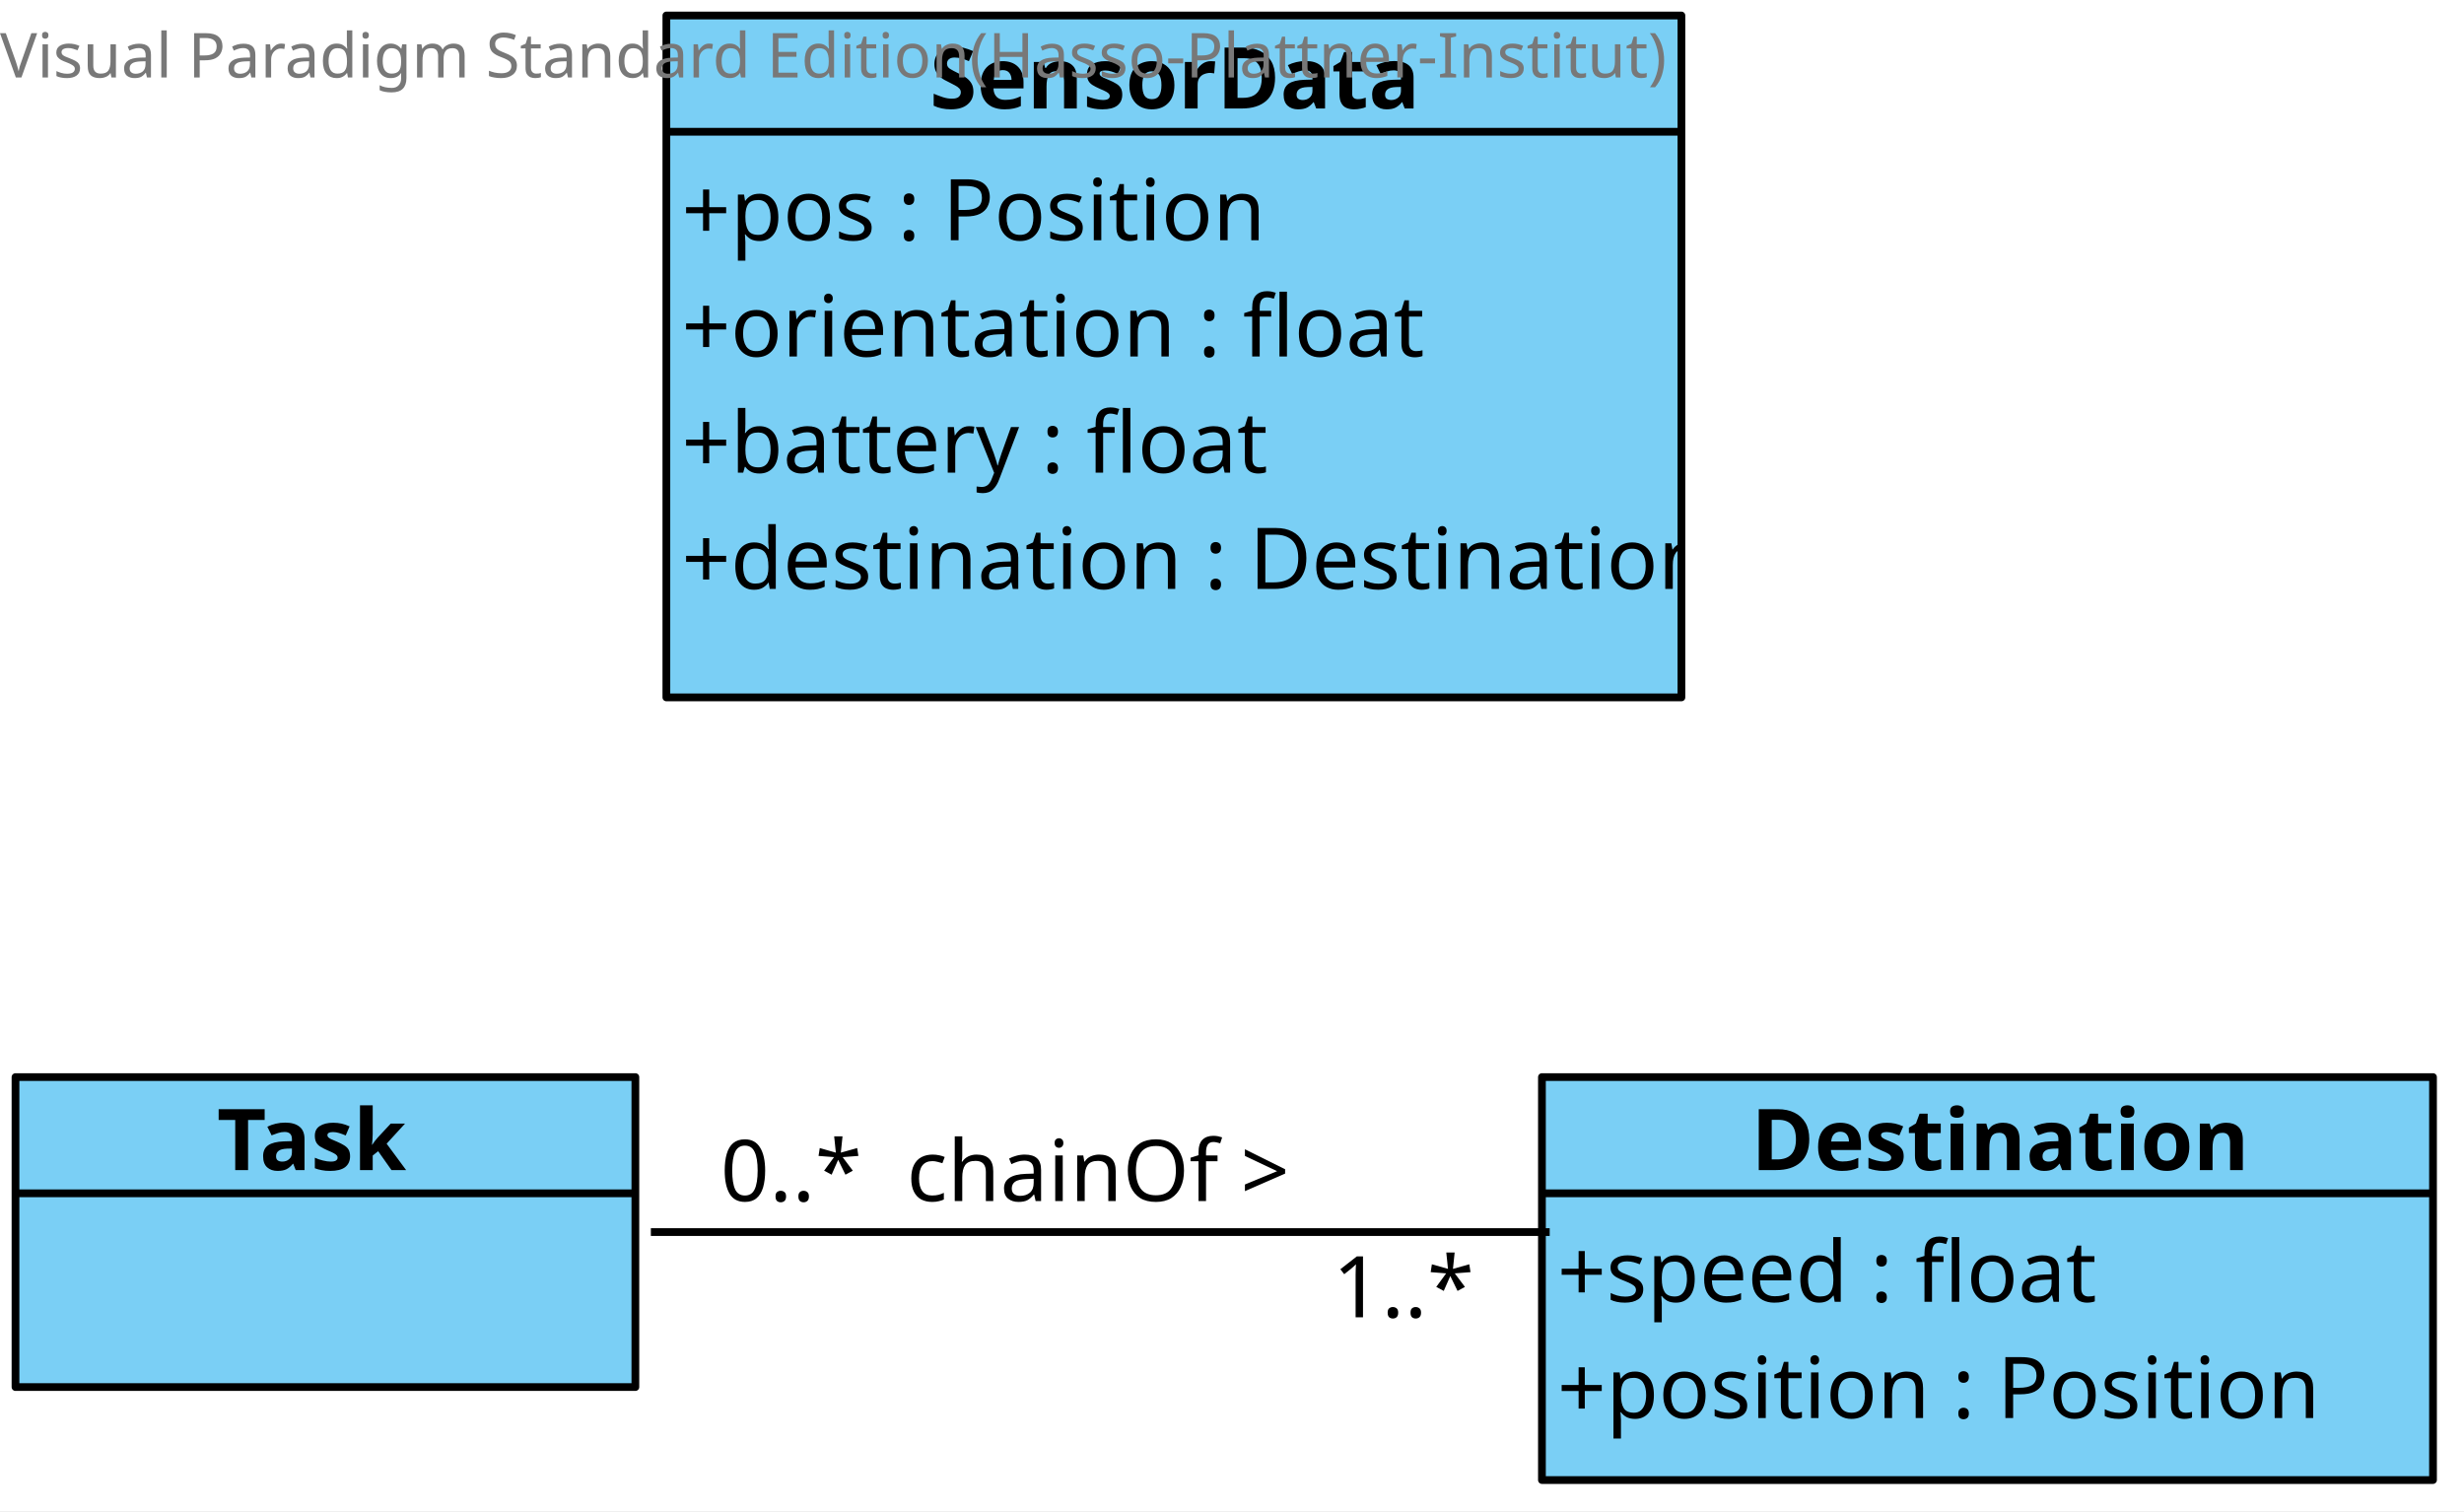
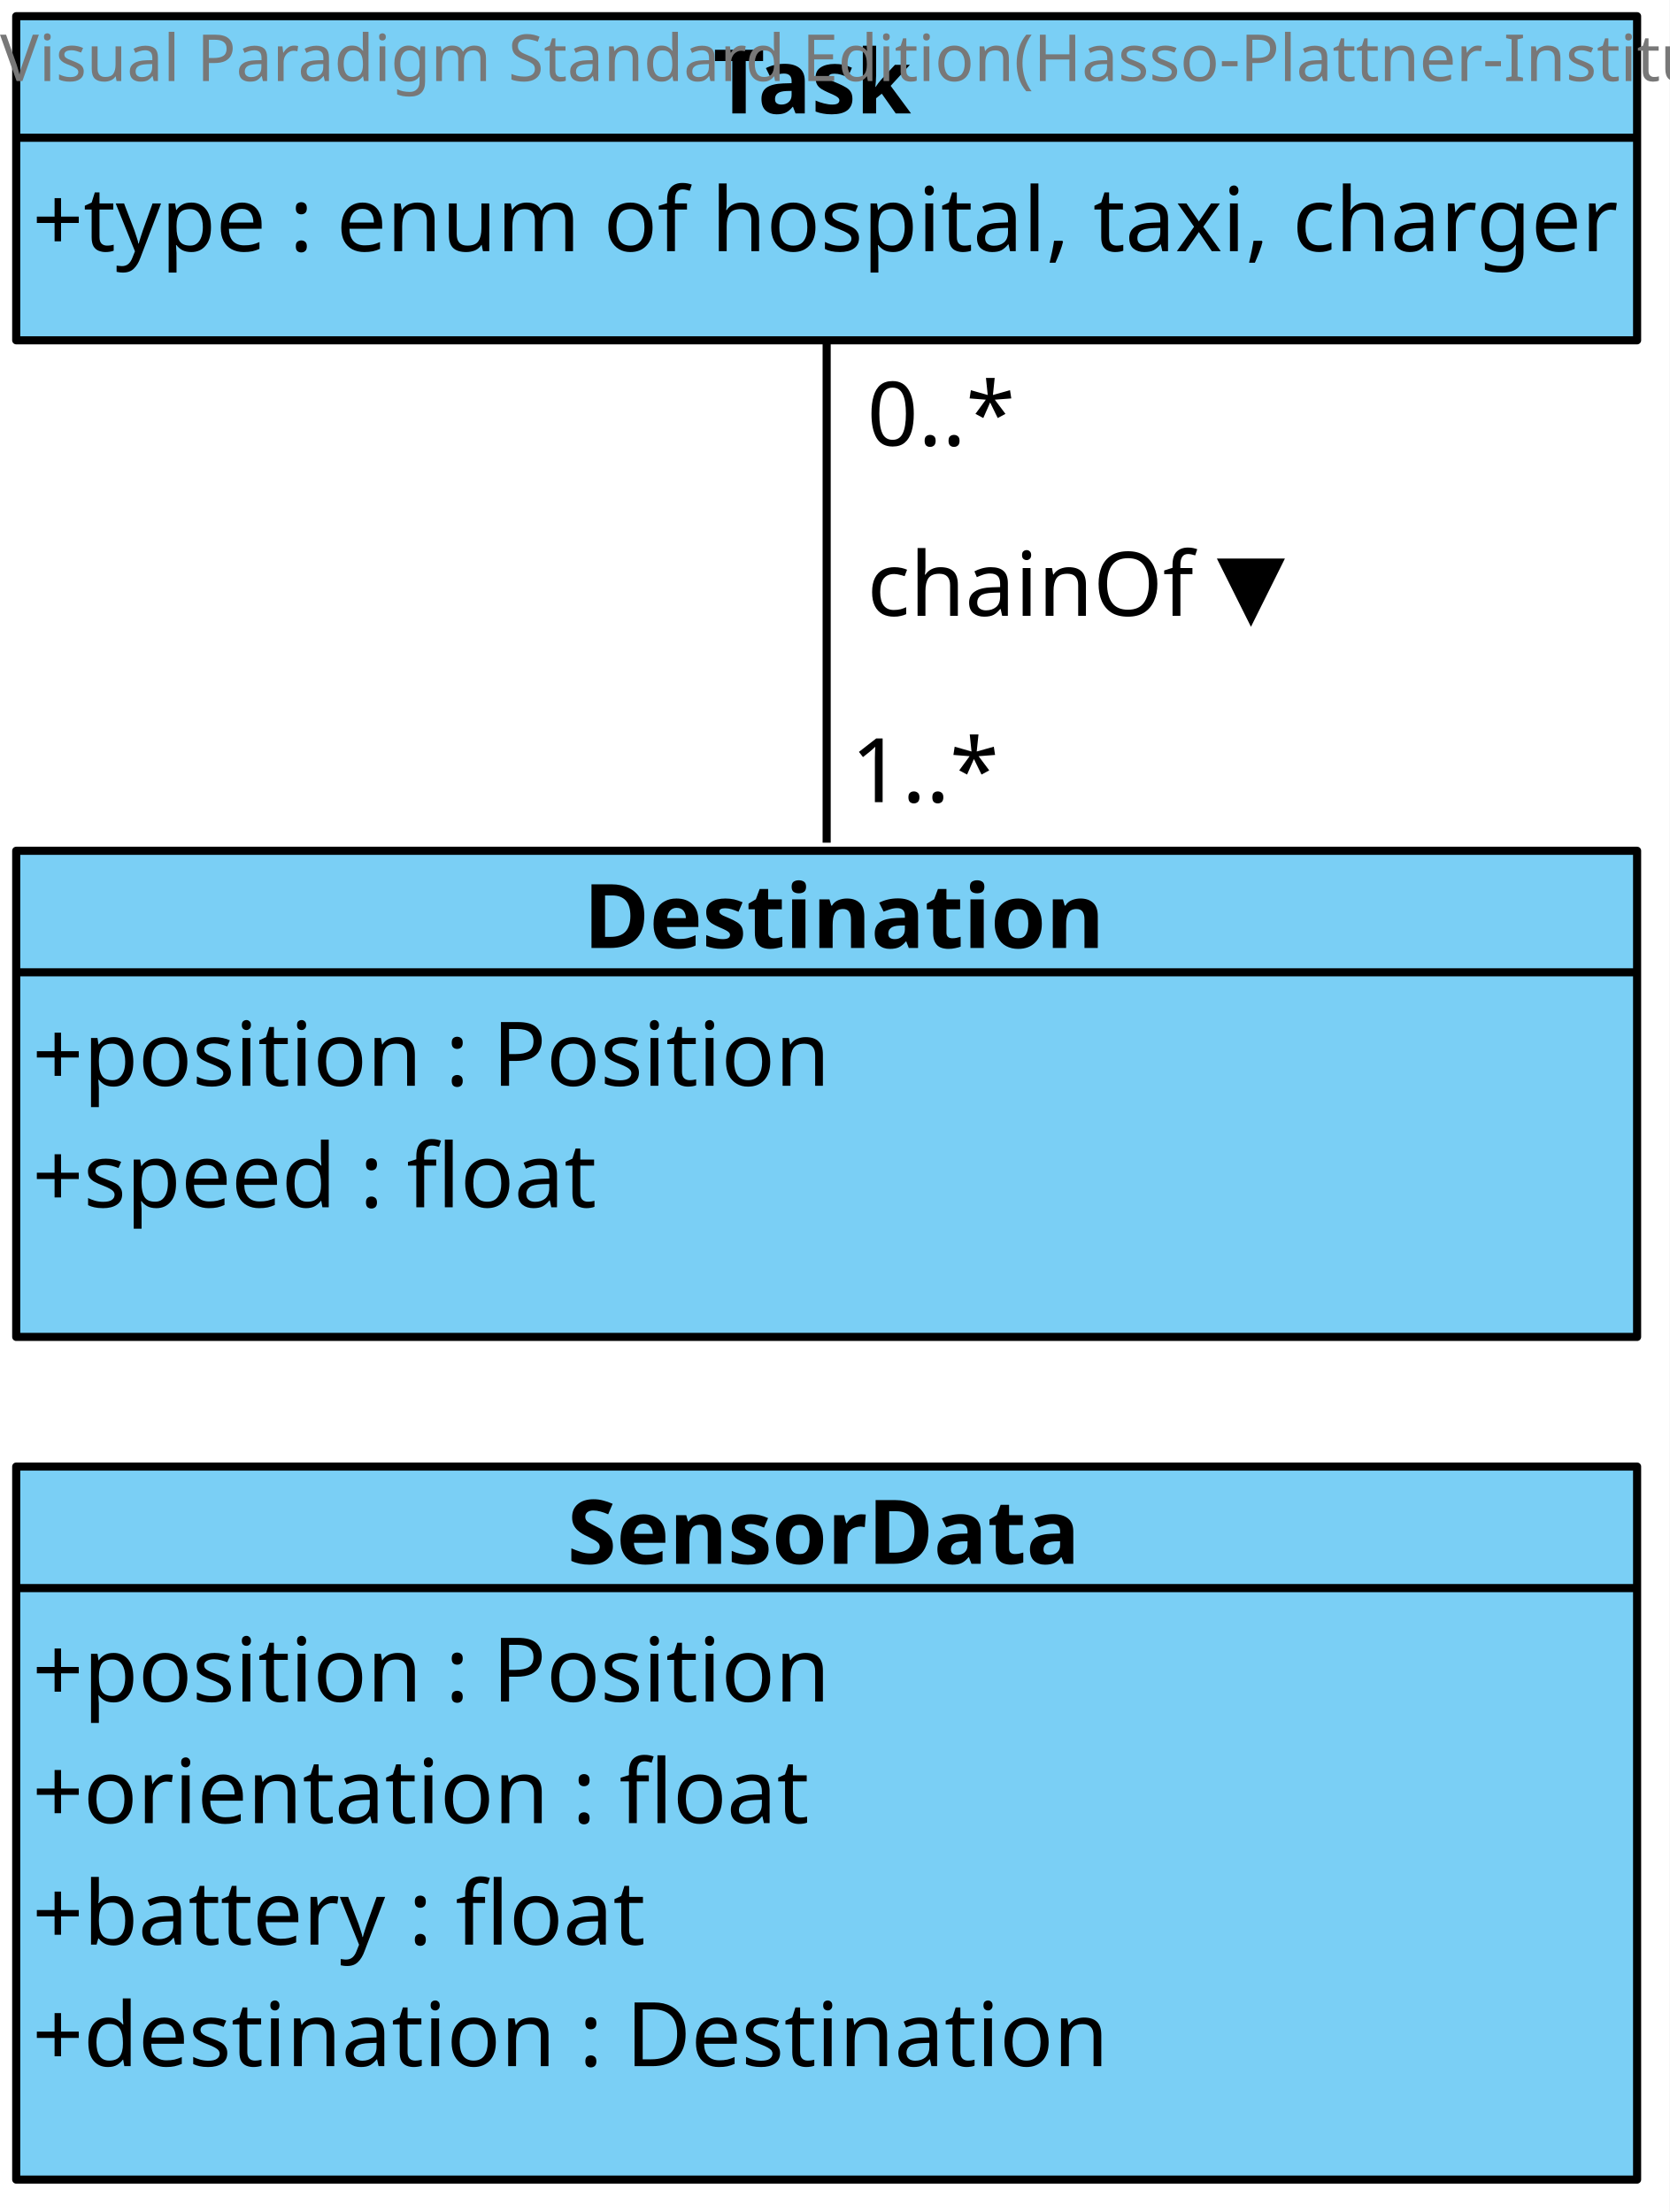
- <svg xmlns="http://www.w3.org/2000/svg" fill-opacity="0" color-rendering="auto" color-interpolation="auto" text-rendering="auto" stroke="rgb(0,0,0)" stroke-linecap="square" width="318" stroke-miterlimit="10" shape-rendering="auto" stroke-opacity="0" fill="rgb(0,0,0)" stroke-dasharray="none" font-weight="normal" stroke-width="1" height="195" font-family="'Dialog'" font-style="normal" stroke-linejoin="miter" font-size="12" stroke-dashoffset="0" image-rendering="auto">
+ <svg xmlns="http://www.w3.org/2000/svg" fill-opacity="0" color-rendering="auto" color-interpolation="auto" text-rendering="auto" stroke="rgb(0,0,0)" stroke-linecap="square" width="206" stroke-miterlimit="10" shape-rendering="auto" stroke-opacity="0" fill="rgb(0,0,0)" stroke-dasharray="none" font-weight="normal" stroke-width="1" height="273" font-family="'Dialog'" font-style="normal" stroke-linejoin="miter" font-size="12" stroke-dashoffset="0" image-rendering="auto">
  <defs id="genericDefs" />
  <g>
    <defs id="defs1">
      <clipPath clipPathUnits="userSpaceOnUse" id="clipPath1">
-         <path d="M-7 -7 L126 -7 L126 63 L-7 63 L-7 -7 Z" />
+         <path d="M-7 -7 L211 -7 L211 71 L-7 71 L-7 -7 Z" />
      </clipPath>
      <clipPath clipPathUnits="userSpaceOnUse" id="clipPath2">
-         <path d="M0 0 L0 37 L115 37 L115 0 Z" />
+         <path d="M0 0 L0 45 L200 45 L200 0 Z" />
      </clipPath>
      <clipPath clipPathUnits="userSpaceOnUse" id="clipPath3">
-         <path d="M0 0 L0 15 L115 15 L115 0 Z" />
+         <path d="M0 0 L0 15 L200 15 L200 0 Z" />
      </clipPath>
      <clipPath clipPathUnits="userSpaceOnUse" id="clipPath4">
-         <path d="M-7 -7 L142 -7 L142 99 L-7 99 L-7 -7 Z" />
+         <path d="M-7 -7 L211 -7 L211 99 L-7 99 L-7 -7 Z" />
      </clipPath>
      <clipPath clipPathUnits="userSpaceOnUse" id="clipPath5">
-         <path d="M0 0 L0 73 L131 73 L131 0 Z" />
+         <path d="M0 0 L0 73 L200 73 L200 0 Z" />
      </clipPath>
      <clipPath clipPathUnits="userSpaceOnUse" id="clipPath6">
-         <path d="M0 0 L0 15 L131 15 L131 0 Z" />
+         <path d="M-7 -7 L211 -7 L211 51 L-7 51 L-7 -7 Z" />
      </clipPath>
      <clipPath clipPathUnits="userSpaceOnUse" id="clipPath7">
-         <path d="M-7 -7 L91 -7 L91 51 L-7 51 L-7 -7 Z" />
+         <path d="M0 0 L0 25 L200 25 L200 0 Z" />
      </clipPath>
      <clipPath clipPathUnits="userSpaceOnUse" id="clipPath8">
-         <path d="M0 0 L0 25 L80 25 L80 0 Z" />
+         <path d="M-7 -7 L41 -7 L41 31 L-7 31 L-7 -7 Z" />
      </clipPath>
      <clipPath clipPathUnits="userSpaceOnUse" id="clipPath9">
-         <path d="M0 0 L0 15 L80 15 L80 0 Z" />
+         <path d="M0 0 L0 20 L30 20 L30 0 Z" />
      </clipPath>
      <clipPath clipPathUnits="userSpaceOnUse" id="clipPath10">
-         <path d="M-7 -7 L48 -7 L48 26 L-7 26 L-7 -7 Z" />
+         <path d="M-7 -7 L39 -7 L39 31 L-7 31 L-7 -7 Z" />
      </clipPath>
      <clipPath clipPathUnits="userSpaceOnUse" id="clipPath11">
-         <path d="M0 0 L0 15 L37 15 L37 0 Z" />
+         <path d="M0 0 L0 20 L28 20 L28 0 Z" />
      </clipPath>
      <clipPath clipPathUnits="userSpaceOnUse" id="clipPath12">
-         <path d="M0 0 L203 0 L203 87 L0 87 L0 0 Z" />
+         <path d="M0 0 L204 0 L204 266 L0 266 L0 0 Z" />
      </clipPath>
      <clipPath clipPathUnits="userSpaceOnUse" id="clipPath13">
-         <path d="M-67 -15 L134 -15 L134 30 L-67 30 L-67 -15 Z" />
+         <path d="M-63 -20 L126 -20 L126 40 L-63 40 L-63 -20 Z" />
      </clipPath>
    </defs>
    <g fill="white" text-rendering="geometricPrecision" fill-opacity="1" stroke-opacity="1" stroke="white">
-       <rect x="0" width="318" height="195" y="0" stroke="none" />
+       <rect x="0" width="206" height="273" y="0" stroke="none" />
    </g>
-     <g font-size="11" transform="translate(199,139)" fill-opacity="1" fill="rgb(122,207,245)" text-rendering="geometricPrecision" font-family="sans-serif" stroke="rgb(122,207,245)" font-weight="bold" stroke-opacity="1">
-       <rect x="0" width="115" height="52" y="0" clip-path="url(#clipPath1)" stroke="none" />
+     <g font-size="11" transform="translate(2,105)" fill-opacity="1" fill="rgb(122,207,245)" text-rendering="geometricPrecision" font-family="sans-serif" stroke="rgb(122,207,245)" font-weight="bold" stroke-opacity="1">
+       <rect x="0" width="200" height="60" y="0" clip-path="url(#clipPath1)" stroke="none" />
    </g>
-     <g stroke-linecap="butt" font-size="11" transform="translate(199,139)" fill-opacity="1" fill="black" text-rendering="geometricPrecision" font-family="sans-serif" stroke-linejoin="round" stroke="black" font-weight="bold" stroke-opacity="1" stroke-miterlimit="0">
-       <rect fill="none" x="0" width="115" height="52" y="0" clip-path="url(#clipPath1)" />
-       <line y2="15" fill="none" x1="0" clip-path="url(#clipPath1)" x2="115" y1="15" />
+     <g stroke-linecap="butt" font-size="11" transform="translate(2,105)" fill-opacity="1" fill="black" text-rendering="geometricPrecision" font-family="sans-serif" stroke-linejoin="round" stroke="black" font-weight="bold" stroke-opacity="1" stroke-miterlimit="0">
+       <rect fill="none" x="0" width="200" height="60" y="0" clip-path="url(#clipPath1)" />
+       <line y2="15" fill="none" x1="0" clip-path="url(#clipPath1)" x2="200" y1="15" />
    </g>
-     <g font-size="11" transform="matrix(1,0,0,1,199,154)" fill-opacity="1" fill="black" text-rendering="geometricPrecision" font-family="sans-serif" stroke="black" stroke-opacity="1">
-       <text x="2" xml:space="preserve" y="14" clip-path="url(#clipPath2)" stroke="none">+speed : float</text>
+     <g font-size="11" transform="matrix(1,0,0,1,2,120)" fill-opacity="1" fill="black" text-rendering="geometricPrecision" font-family="sans-serif" stroke="black" stroke-opacity="1">
+       <text x="2" xml:space="preserve" y="14" clip-path="url(#clipPath2)" stroke="none">+position : Position</text>
    </g>
-     <g font-size="11" transform="matrix(1,0,0,1,199,154)" fill-opacity="1" fill="black" text-rendering="geometricPrecision" font-family="sans-serif" stroke="black" stroke-opacity="1">
-       <text x="2" xml:space="preserve" y="29" clip-path="url(#clipPath2)" stroke="none">+position : Position</text>
+     <g font-size="11" transform="matrix(1,0,0,1,2,120)" fill-opacity="1" fill="black" text-rendering="geometricPrecision" font-family="sans-serif" stroke="black" stroke-opacity="1">
+       <text x="2" xml:space="preserve" y="29" clip-path="url(#clipPath2)" stroke="none">+speed : float</text>
    </g>
-     <g font-size="11" transform="translate(199,139)" fill-opacity="1" fill="black" text-rendering="geometricPrecision" font-family="sans-serif" stroke="black" font-weight="bold" stroke-opacity="1">
-       <text x="27" xml:space="preserve" y="12" clip-path="url(#clipPath3)" stroke="none">Destination</text>
+     <g font-size="11" transform="translate(2,105)" fill-opacity="1" fill="black" text-rendering="geometricPrecision" font-family="sans-serif" stroke="black" font-weight="bold" stroke-opacity="1">
+       <text x="70" xml:space="preserve" y="12" clip-path="url(#clipPath3)" stroke="none">Destination</text>
    </g>
-     <g font-size="11" transform="translate(86,2)" fill-opacity="1" fill="rgb(122,207,245)" text-rendering="geometricPrecision" font-family="sans-serif" stroke="rgb(122,207,245)" font-weight="bold" stroke-opacity="1">
-       <rect x="0" width="131" height="88" y="0" clip-path="url(#clipPath4)" stroke="none" />
+     <g font-size="11" transform="translate(2,181)" fill-opacity="1" fill="rgb(122,207,245)" text-rendering="geometricPrecision" font-family="sans-serif" stroke="rgb(122,207,245)" font-weight="bold" stroke-opacity="1">
+       <rect x="0" width="200" height="88" y="0" clip-path="url(#clipPath4)" stroke="none" />
    </g>
-     <g stroke-linecap="butt" font-size="11" transform="translate(86,2)" fill-opacity="1" fill="black" text-rendering="geometricPrecision" font-family="sans-serif" stroke-linejoin="round" stroke="black" font-weight="bold" stroke-opacity="1" stroke-miterlimit="0">
-       <rect fill="none" x="0" width="131" height="88" y="0" clip-path="url(#clipPath4)" />
-       <line y2="15" fill="none" x1="0" clip-path="url(#clipPath4)" x2="131" y1="15" />
+     <g stroke-linecap="butt" font-size="11" transform="translate(2,181)" fill-opacity="1" fill="black" text-rendering="geometricPrecision" font-family="sans-serif" stroke-linejoin="round" stroke="black" font-weight="bold" stroke-opacity="1" stroke-miterlimit="0">
+       <rect fill="none" x="0" width="200" height="88" y="0" clip-path="url(#clipPath4)" />
+       <line y2="15" fill="none" x1="0" clip-path="url(#clipPath4)" x2="200" y1="15" />
    </g>
-     <g font-size="11" transform="matrix(1,0,0,1,86,17)" fill-opacity="1" fill="black" text-rendering="geometricPrecision" font-family="sans-serif" stroke="black" stroke-opacity="1">
-       <text x="2" xml:space="preserve" y="14" clip-path="url(#clipPath5)" stroke="none">+pos : Position</text>
+     <g font-size="11" transform="matrix(1,0,0,1,2,196)" fill-opacity="1" fill="black" text-rendering="geometricPrecision" font-family="sans-serif" stroke="black" stroke-opacity="1">
+       <text x="2" xml:space="preserve" y="14" clip-path="url(#clipPath5)" stroke="none">+position : Position</text>
    </g>
-     <g font-size="11" transform="matrix(1,0,0,1,86,17)" fill-opacity="1" fill="black" text-rendering="geometricPrecision" font-family="sans-serif" stroke="black" stroke-opacity="1">
+     <g font-size="11" transform="matrix(1,0,0,1,2,196)" fill-opacity="1" fill="black" text-rendering="geometricPrecision" font-family="sans-serif" stroke="black" stroke-opacity="1">
      <text x="2" xml:space="preserve" y="29" clip-path="url(#clipPath5)" stroke="none">+orientation : float</text>
    </g>
-     <g font-size="11" transform="matrix(1,0,0,1,86,17)" fill-opacity="1" fill="black" text-rendering="geometricPrecision" font-family="sans-serif" stroke="black" stroke-opacity="1">
+     <g font-size="11" transform="matrix(1,0,0,1,2,196)" fill-opacity="1" fill="black" text-rendering="geometricPrecision" font-family="sans-serif" stroke="black" stroke-opacity="1">
      <text x="2" xml:space="preserve" y="44" clip-path="url(#clipPath5)" stroke="none">+battery : float</text>
    </g>
-     <g font-size="11" transform="matrix(1,0,0,1,86,17)" fill-opacity="1" fill="black" text-rendering="geometricPrecision" font-family="sans-serif" stroke="black" stroke-opacity="1">
+     <g font-size="11" transform="matrix(1,0,0,1,2,196)" fill-opacity="1" fill="black" text-rendering="geometricPrecision" font-family="sans-serif" stroke="black" stroke-opacity="1">
      <text x="2" xml:space="preserve" y="59" clip-path="url(#clipPath5)" stroke="none">+destination : Destination</text>
    </g>
-     <g font-size="11" transform="translate(86,2)" fill-opacity="1" fill="black" text-rendering="geometricPrecision" font-family="sans-serif" stroke="black" font-weight="bold" stroke-opacity="1">
-       <text x="34" xml:space="preserve" y="12" clip-path="url(#clipPath6)" stroke="none">SensorData</text>
+     <g font-size="11" transform="translate(2,181)" fill-opacity="1" fill="black" text-rendering="geometricPrecision" font-family="sans-serif" stroke="black" font-weight="bold" stroke-opacity="1">
+       <text x="68" xml:space="preserve" y="12" clip-path="url(#clipPath3)" stroke="none">SensorData</text>
    </g>
-     <g font-size="11" transform="translate(2,139)" fill-opacity="1" fill="rgb(122,207,245)" text-rendering="geometricPrecision" font-family="sans-serif" stroke="rgb(122,207,245)" font-weight="bold" stroke-opacity="1">
-       <rect x="0" width="80" height="40" y="0" clip-path="url(#clipPath7)" stroke="none" />
+     <g font-size="11" transform="translate(2,2)" fill-opacity="1" fill="rgb(122,207,245)" text-rendering="geometricPrecision" font-family="sans-serif" stroke="rgb(122,207,245)" font-weight="bold" stroke-opacity="1">
+       <rect x="0" width="200" height="40" y="0" clip-path="url(#clipPath6)" stroke="none" />
    </g>
-     <g stroke-linecap="butt" font-size="11" transform="translate(2,139)" fill-opacity="1" fill="black" text-rendering="geometricPrecision" font-family="sans-serif" stroke-linejoin="round" stroke="black" font-weight="bold" stroke-opacity="1" stroke-miterlimit="0">
-       <rect fill="none" x="0" width="80" height="40" y="0" clip-path="url(#clipPath7)" />
-       <line y2="15" fill="none" x1="0" clip-path="url(#clipPath7)" x2="80" y1="15" />
+     <g stroke-linecap="butt" font-size="11" transform="translate(2,2)" fill-opacity="1" fill="black" text-rendering="geometricPrecision" font-family="sans-serif" stroke-linejoin="round" stroke="black" font-weight="bold" stroke-opacity="1" stroke-miterlimit="0">
+       <rect fill="none" x="0" width="200" height="40" y="0" clip-path="url(#clipPath6)" />
+       <line y2="15" fill="none" x1="0" clip-path="url(#clipPath6)" x2="200" y1="15" />
    </g>
-     <g font-size="11" transform="translate(2,139)" fill-opacity="1" fill="black" text-rendering="geometricPrecision" font-family="sans-serif" stroke="black" font-weight="bold" stroke-opacity="1">
-       <text x="26" xml:space="preserve" y="12" clip-path="url(#clipPath9)" stroke="none">Task</text>
+     <g font-size="11" transform="matrix(1,0,0,1,2,17)" fill-opacity="1" fill="black" text-rendering="geometricPrecision" font-family="sans-serif" stroke="black" stroke-opacity="1">
+       <text x="2" xml:space="preserve" y="14" clip-path="url(#clipPath7)" stroke="none">+type : enum of hospital, taxi, charger</text>
    </g>
-     <g font-size="11" transform="translate(83,143)" fill-opacity="1" fill="black" text-rendering="geometricPrecision" font-family="sans-serif" stroke="black" stroke-opacity="1">
-       <text x="10" xml:space="preserve" y="12" clip-path="url(#clipPath11)" stroke="none">0..*</text>
+     <g font-size="11" transform="translate(2,2)" fill-opacity="1" fill="black" text-rendering="geometricPrecision" font-family="sans-serif" stroke="black" font-weight="bold" stroke-opacity="1">
+       <text x="86" xml:space="preserve" y="12" clip-path="url(#clipPath3)" stroke="none">Task</text>
    </g>
-     <g font-size="11" transform="translate(162,158)" fill-opacity="1" fill="black" text-rendering="geometricPrecision" font-family="sans-serif" stroke="black" stroke-opacity="1">
-       <text x="10" xml:space="preserve" y="12" clip-path="url(#clipPath11)" stroke="none">1..*</text>
+     <g font-size="11" transform="translate(101,41)" fill-opacity="1" fill="black" text-rendering="geometricPrecision" font-family="sans-serif" stroke="black" stroke-opacity="1">
+       <text x="6" xml:space="preserve" y="14" clip-path="url(#clipPath9)" stroke="none">0..*</text>
    </g>
-     <g stroke-linecap="butt" font-size="11" transform="translate(42,117)" fill-opacity="1" fill="black" text-rendering="geometricPrecision" font-family="sans-serif" stroke-linejoin="round" stroke="black" stroke-opacity="1">
-       <line y2="42" fill="none" x1="42" clip-path="url(#clipPath12)" x2="158" y1="42" />
+     <g font-size="11" transform="translate(100,85)" fill-opacity="1" fill="black" text-rendering="geometricPrecision" font-family="sans-serif" stroke="black" stroke-opacity="1">
+       <text x="5" xml:space="preserve" y="14" clip-path="url(#clipPath11)" stroke="none">1..*</text>
    </g>
-     <g font-size="11" transform="translate(108,143)" fill-opacity="1" fill="black" text-rendering="geometricPrecision" font-family="sans-serif" stroke="black" stroke-opacity="1">
-       <text x="9" xml:space="preserve" y="12" clip-path="url(#clipPath13)" stroke="none">chainOf &gt;</text>
+     <g stroke-linecap="butt" font-size="11" transform="translate(2,-58)" fill-opacity="1" fill="black" text-rendering="geometricPrecision" font-family="sans-serif" stroke-linejoin="round" stroke="black" stroke-opacity="1">
+       <line y2="162" fill="none" x1="100" clip-path="url(#clipPath12)" x2="100" y1="100" />
+     </g>
+     <g font-size="11" transform="translate(102,62)" fill-opacity="1" fill="black" text-rendering="geometricPrecision" font-family="sans-serif" stroke="black" stroke-opacity="1">
+       <text x="5" xml:space="preserve" y="14" clip-path="url(#clipPath13)" stroke="none">chainOf ▼</text>
    </g>
    <g fill="rgb(120,120,120)" text-rendering="geometricPrecision" fill-opacity="1" font-size="8" stroke-opacity="1" stroke="rgb(120,120,120)">
      <text x="0" xml:space="preserve" y="10" stroke="none">Visual Paradigm Standard Edition(Hasso-Plattner-Institut)</text>
    </g>
  </g>
</svg>
